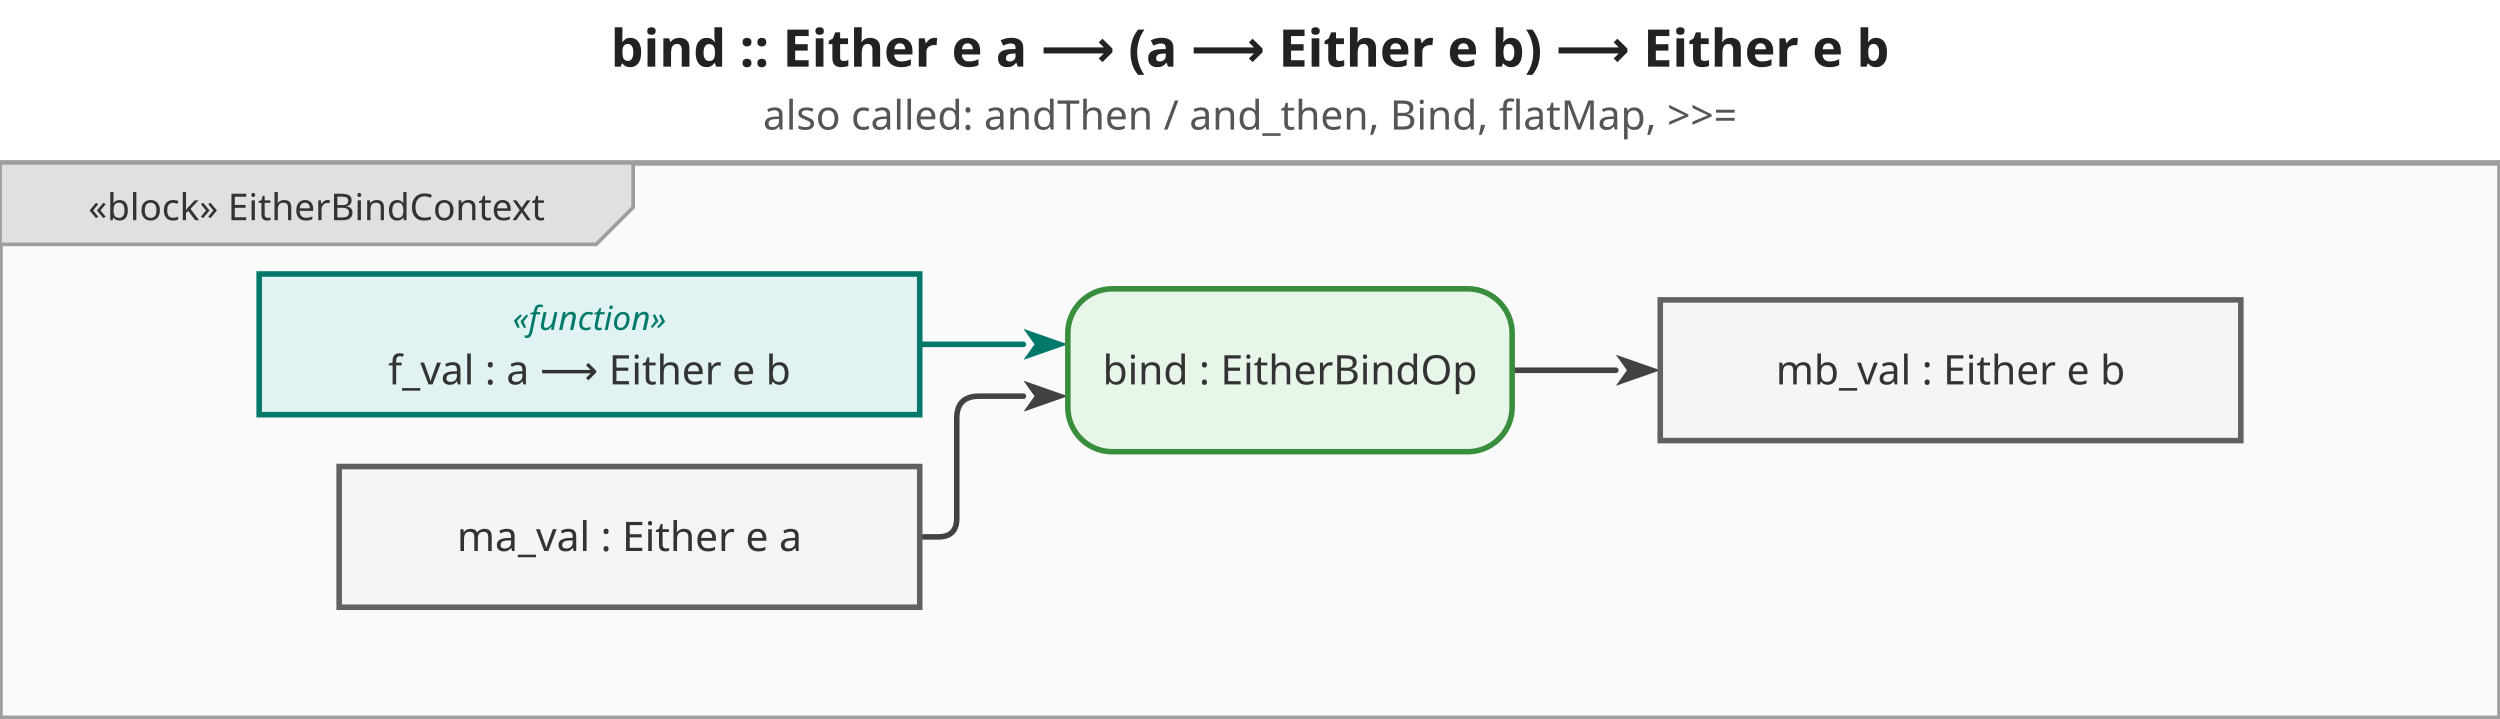
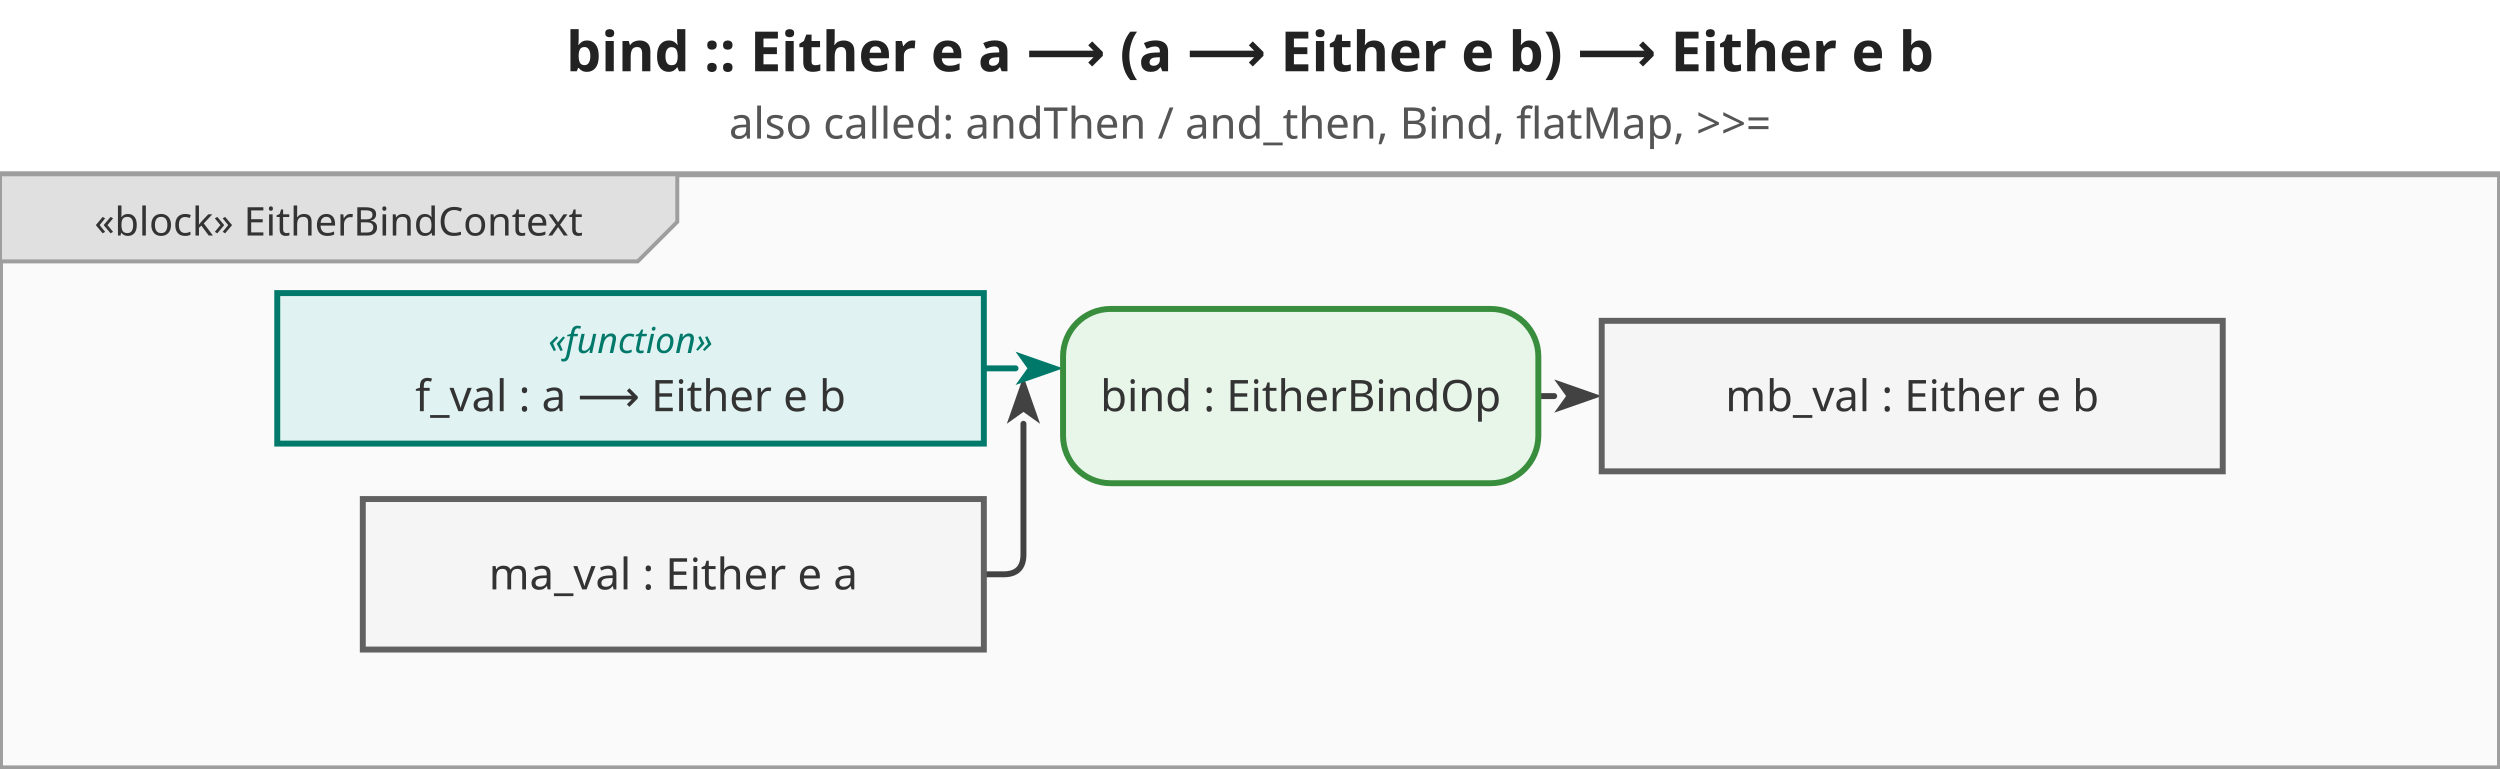
- <svg xmlns="http://www.w3.org/2000/svg" viewBox="0 0 675.2 194" width="675.2" height="194">
+ <svg xmlns="http://www.w3.org/2000/svg" viewBox="0 0 631.2 194" width="631.2" height="194">
  <defs>
    <marker id="arrowFilled" viewBox="0 0 10 10" refX="0" refY="5" markerWidth="8" markerHeight="8" orient="auto-start-reverse">
      <path d="M0,1.5 L10,5 L0,8.5 L2.5,5 Z" fill="#424242" />
    </marker>
    <marker id="arrowOpen" viewBox="0 0 10 10" refX="0" refY="5" markerWidth="8" markerHeight="8" orient="auto-start-reverse">
      <path d="M0,1.5 L10,5 L0,8.5" fill="none" stroke="#424242" stroke-width="1.25" />
    </marker>
    <marker id="arrowHof" viewBox="0 0 10 10" refX="0" refY="5" markerWidth="8" markerHeight="8" orient="auto-start-reverse">
      <path d="M0,1.5 L10,5 L0,8.5 L2.5,5 Z" fill="#00796b" />
    </marker>
  </defs>
-   <rect width="675.2" height="194" fill="white" />
-   <text x="337.6" y="18" text-anchor="middle" font-size="14" font-weight="bold" font-family="sans-serif" fill="#222">bind :: Either e a ⟶ (a ⟶ Either e b) ⟶ Either e b</text>
-   <text x="337.6" y="35" text-anchor="middle" font-size="11" font-weight="normal" font-family="sans-serif" fill="#555">also called: andThen / and_then, Bind, flatMap, &gt;&gt;=</text>
+   <rect width="631.2" height="194" fill="white" />
+   <text x="315.6" y="18" text-anchor="middle" font-size="14" font-weight="bold" font-family="sans-serif" fill="#222">bind :: Either e a ⟶ (a ⟶ Either e b) ⟶ Either e b</text>
+   <text x="315.6" y="35" text-anchor="middle" font-size="11" font-weight="normal" font-family="sans-serif" fill="#555">also called: andThen / and_then, Bind, flatMap, &gt;&gt;=</text>
  <g transform="translate(0,44)">
-     <rect x="0" y="0" width="675.2" height="150" fill="#fafafa" stroke="#9e9e9e" stroke-width="1.5" />
+     <rect x="0" y="0" width="631.2" height="150" fill="#fafafa" stroke="#9e9e9e" stroke-width="1.5" />
    <g class="diagram-frame-tab tab-block">
      <path d="M0,0 L171,0 L171,12 L161,22 L0,22 Z" fill="#e0e0e0" stroke="#9e9e9e" stroke-width="1" />
      <text x="85.5" y="12" text-anchor="middle" font-size="10" font-family="sans-serif" dominant-baseline="middle" fill="#333">«block» EitherBindContext</text>
    </g>
    <g class="edge">
-       <path d="M248.4,101.0 L253.4,101.0 Q258.4,101.0 258.4,96.0 L258.4,69.0 Q258.4,63.0 264.4,63.0 L276.4,63.0" fill="none" stroke="#424242" stroke-width="1.5" stroke-linejoin="round" stroke-linecap="round" marker-end="url(#arrowFilled)" />
+       <path d="M248.4,101.0 L253.4,101.0 Q258.4,101.0 258.4,96.0 L258.4,63.0 L258.4,63.0" fill="none" stroke="#424242" stroke-width="1.5" stroke-linejoin="round" stroke-linecap="round" marker-end="url(#arrowFilled)" />
    </g>
    <g class="edge hof-edge">
-       <path d="M248.4,49.0 L276.4,49.0" fill="none" stroke="#00796b" stroke-width="1.5" stroke-linejoin="round" stroke-linecap="round" marker-end="url(#arrowHof)" />
+       <path d="M248.4,49.0 L256.4,49.0" fill="none" stroke="#00796b" stroke-width="1.5" stroke-linejoin="round" stroke-linecap="round" marker-end="url(#arrowHof)" />
    </g>
    <g class="edge">
-       <path d="M408.4,56.0 L436.4,56.0" fill="none" stroke="#424242" stroke-width="1.5" stroke-linejoin="round" stroke-linecap="round" marker-end="url(#arrowFilled)" />
+       <path d="M388.4,56.0 L392.4,56.0" fill="none" stroke="#424242" stroke-width="1.5" stroke-linejoin="round" stroke-linecap="round" marker-end="url(#arrowFilled)" />
    </g>
    <g class="object-node">
      <rect x="91.6" y="82" width="156.8" height="38" fill="#f5f5f5" stroke="#616161" stroke-width="1.5" />
      <text x="170" y="101" text-anchor="middle" font-size="11" font-family="sans-serif" dominant-baseline="middle" fill="#333">ma_val : Either e a</text>
    </g>
    <g class="object-node hof">
      <rect x="70" y="30" width="178.4" height="38" fill="#e0f2f1" stroke="#00796b" stroke-width="1.5" />
      <text x="159.2" y="42" text-anchor="middle" font-size="9" font-style="italic" font-family="sans-serif" dominant-baseline="middle" fill="#00796b">«function»</text>
      <text x="159.2" y="56" text-anchor="middle" font-size="11" font-family="sans-serif" dominant-baseline="middle" fill="#333">f_val : a ⟶ Either e b</text>
    </g>
    <g class="action-node">
-       <rect x="288.4" y="34" width="120" height="44" rx="12" fill="#e8f5e9" stroke="#388e3c" stroke-width="1.5" />
-       <text class="action-label" x="348.4" y="56" text-anchor="middle" font-size="11" font-family="sans-serif" dominant-baseline="middle" fill="#333">bind : EitherBindOp</text>
+       <rect x="268.4" y="34" width="120" height="44" rx="12" fill="#e8f5e9" stroke="#388e3c" stroke-width="1.5" />
+       <text class="action-label" x="328.4" y="56" text-anchor="middle" font-size="11" font-family="sans-serif" dominant-baseline="middle" fill="#333">bind : EitherBindOp</text>
    </g>
    <g class="object-node">
-       <rect x="448.4" y="37" width="156.8" height="38" fill="#f5f5f5" stroke="#616161" stroke-width="1.5" />
-       <text x="526.8" y="56" text-anchor="middle" font-size="11" font-family="sans-serif" dominant-baseline="middle" fill="#333">mb_val : Either e b</text>
+       <rect x="404.4" y="37" width="156.8" height="38" fill="#f5f5f5" stroke="#616161" stroke-width="1.5" />
+       <text x="482.8" y="56" text-anchor="middle" font-size="11" font-family="sans-serif" dominant-baseline="middle" fill="#333">mb_val : Either e b</text>
    </g>
  </g>
</svg>
